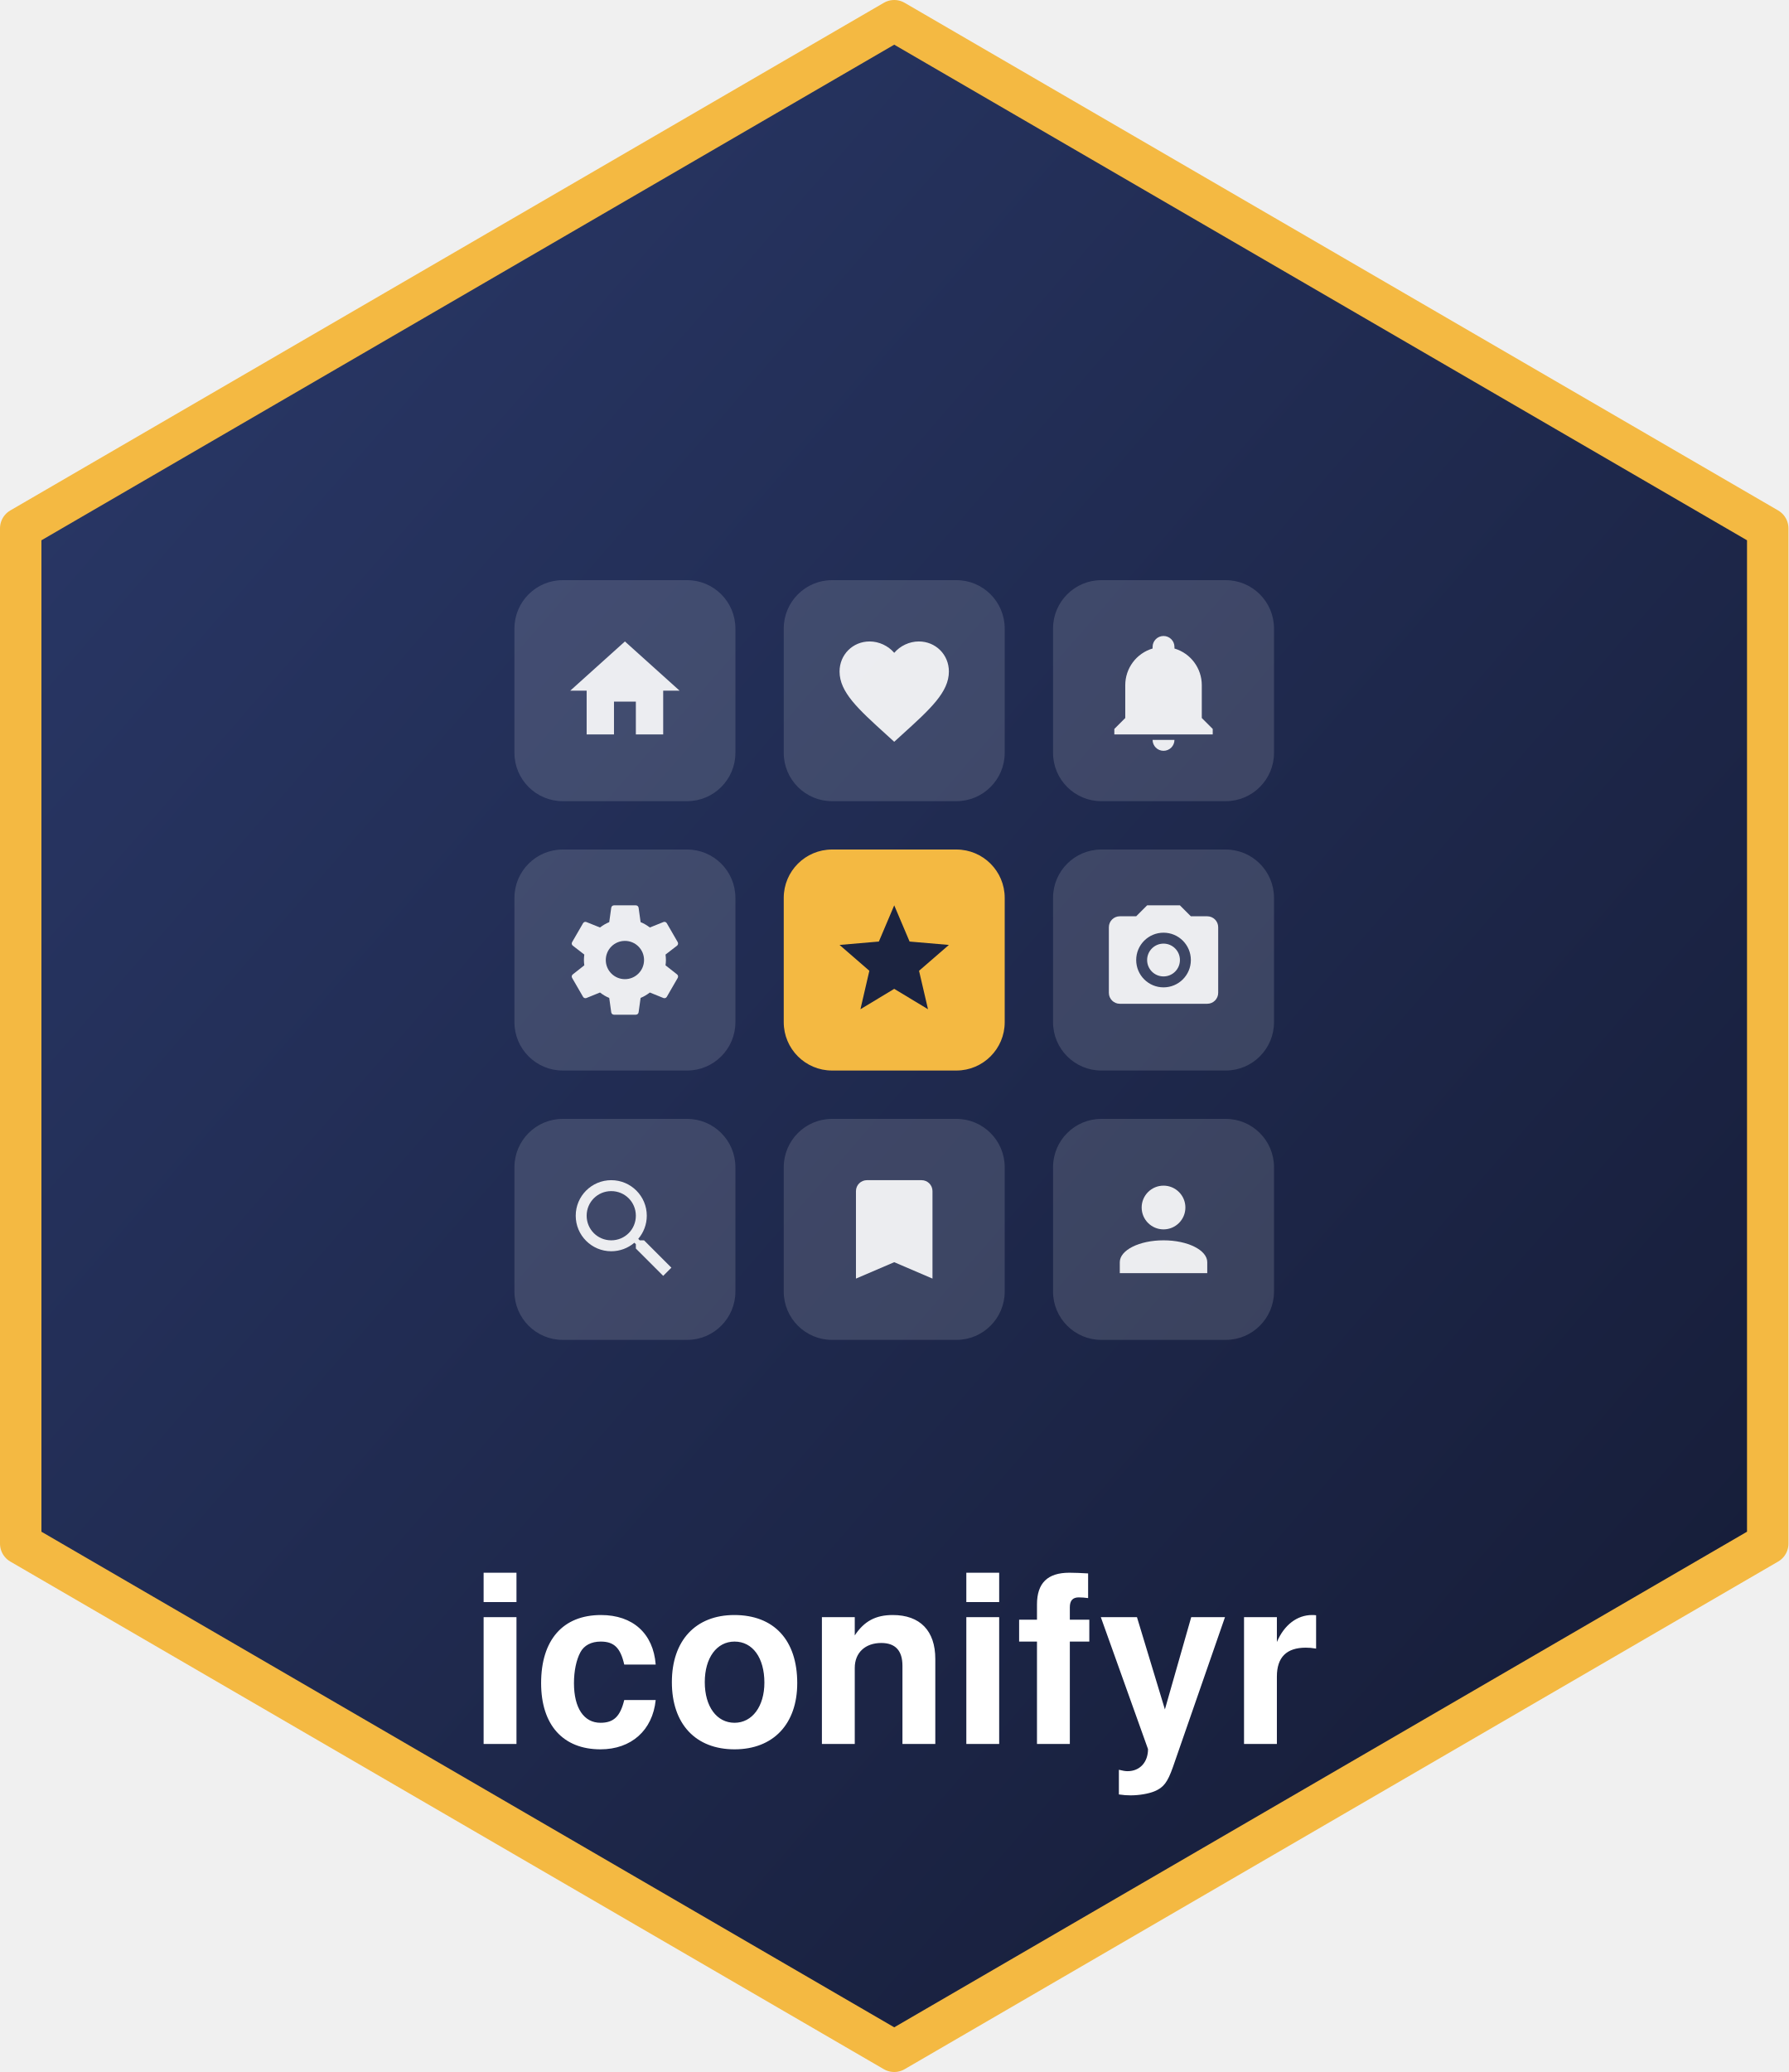
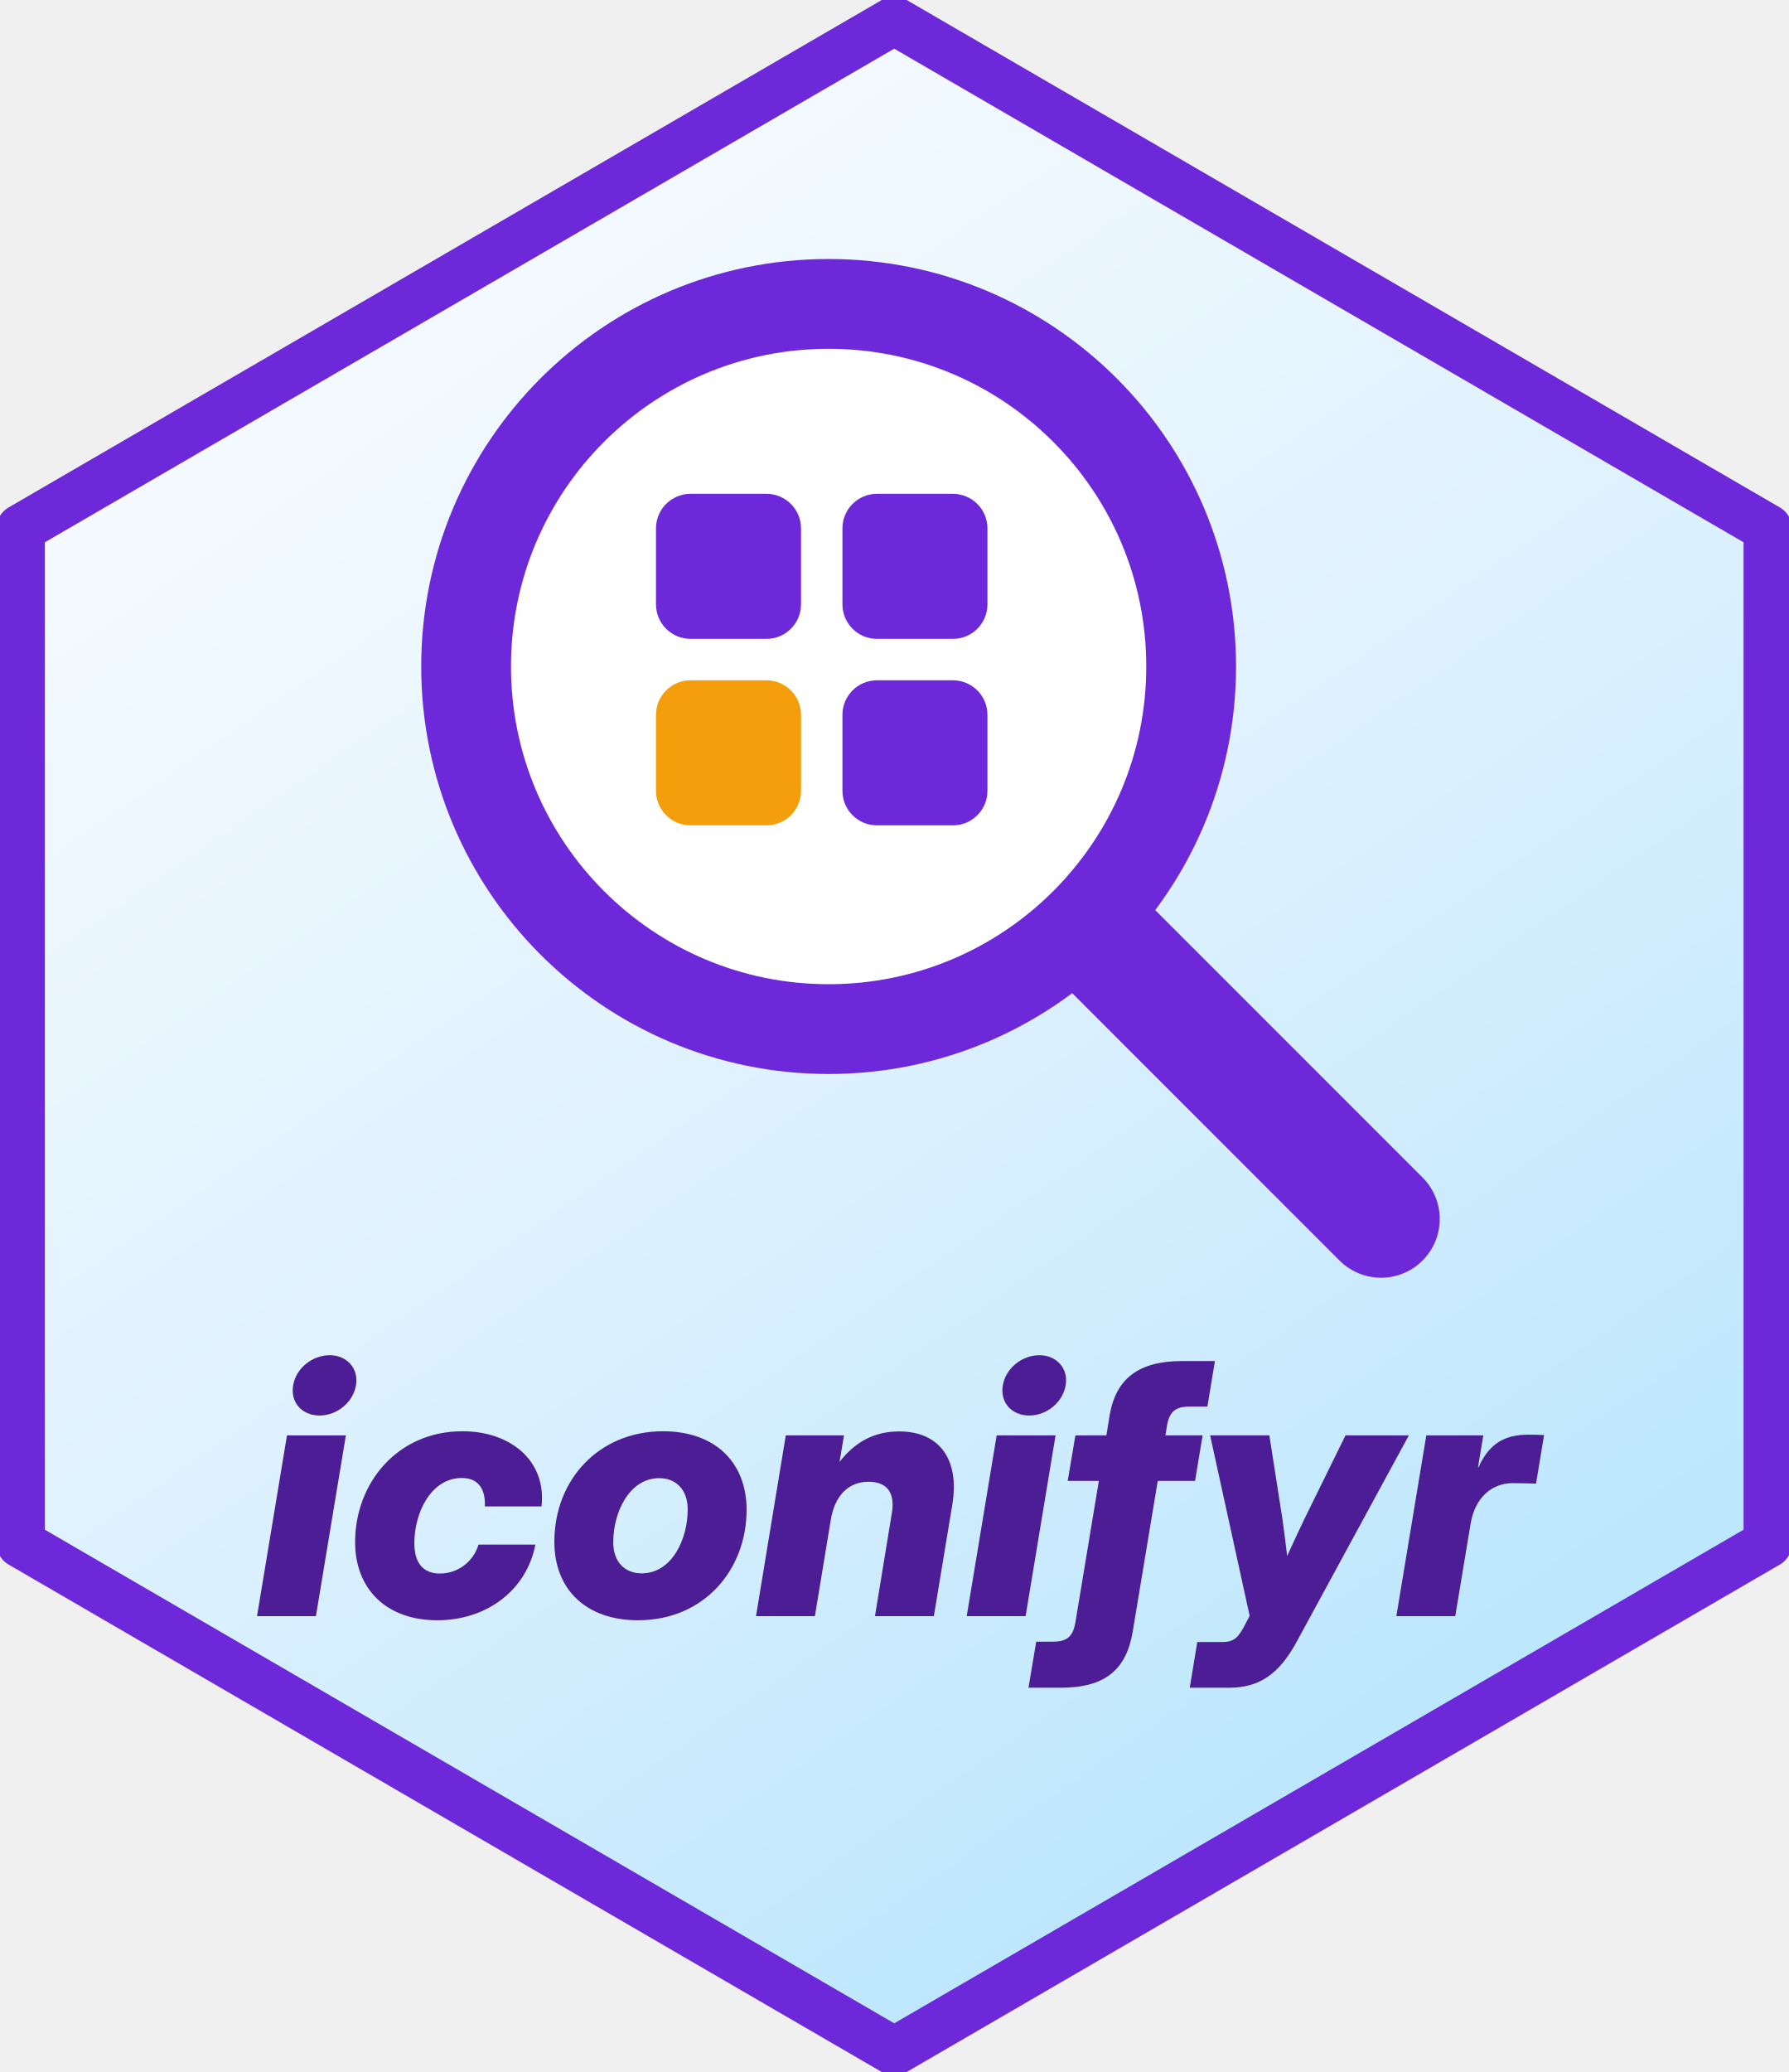
<svg xmlns="http://www.w3.org/2000/svg" viewBox="0 0 518 600" width="518" height="600">
  <defs>
-     <linearGradient id="bg" x1="0" y1="0" x2="1" y2="1">
-       <stop offset="0" stop-color="#2b3a6b" />
-       <stop offset="1" stop-color="#141a33" />
+     <linearGradient id="g" x1="0" y1="0" x2="0.6" y2="1">
+       <stop offset="0" stop-color="#ffffff" />
+       <stop offset="0.55" stop-color="#e0f2fe" />
+       <stop offset="1" stop-color="#bae6fd" />
    </linearGradient>
  </defs>
-   <polygon points="259,6 512,153 512,447 259,594 6,447 6,153" fill="url(#bg)" stroke="#f4b942" stroke-width="12" stroke-linejoin="round" />
-   <rect x="149" y="168" width="64" height="64" rx="14" fill="#ffffff" fill-opacity="0.14" />
-   <g transform="translate(162.0 181.0) scale(1.5833)">
-     <path d="M10 20v-6h4v6h5v-8h3L12 3L2 12h3v8z" fill="#ffffff" fill-opacity="0.9" />
+   <polygon points="259,6 512,153 512,447 259,594 6,447 6,153" fill="url(#g)" stroke="#6d28d9" stroke-width="14" stroke-linejoin="round" />
+   <g transform="translate(0 -42)">
+     <circle cx="240" cy="235" r="105" fill="#fff" stroke="#6d28d9" stroke-width="26" />
+     <line x1="318" y1="313" x2="400" y2="395" stroke="#6d28d9" stroke-width="34" stroke-linecap="round" />
+     <rect x="190" y="185" width="42" height="42" rx="10" fill="#6d28d9" />
+     <rect x="244" y="185" width="42" height="42" rx="10" fill="#6d28d9" />
+     <rect x="190" y="239" width="42" height="42" rx="10" fill="#f59e0b" />
+     <rect x="244" y="239" width="42" height="42" rx="10" fill="#6d28d9" />
  </g>
-   <rect x="227" y="168" width="64" height="64" rx="14" fill="#ffffff" fill-opacity="0.14" />
-   <g transform="translate(240.0 181.0) scale(1.5833)">
-     <path d="m12 21.35l-1.45-1.32C5.4 15.36 2 12.27 2 8.5C2 5.41 4.42 3 7.5 3c1.74 0 3.41.81 4.5 2.08C13.09 3.81 14.76 3 16.5 3C19.58 3 22 5.41 22 8.5c0 3.77-3.4 6.86-8.55 11.53z" fill="#ffffff" fill-opacity="0.9" />
-   </g>
-   <rect x="305" y="168" width="64" height="64" rx="14" fill="#ffffff" fill-opacity="0.14" />
-   <g transform="translate(318.0 181.0) scale(1.5833)">
-     <path d="M21 19v1H3v-1l2-2v-6c0-3.1 2.03-5.83 5-6.71V4a2 2 0 0 1 2-2a2 2 0 0 1 2 2v.29c2.97.88 5 3.61 5 6.71v6zm-7 2a2 2 0 0 1-2 2a2 2 0 0 1-2-2" fill="#ffffff" fill-opacity="0.9" />
-   </g>
-   <rect x="149" y="246" width="64" height="64" rx="14" fill="#ffffff" fill-opacity="0.14" />
-   <g transform="translate(162.0 259.0) scale(1.5833)">
-     <path d="M12 15.5A3.5 3.5 0 0 1 8.5 12A3.5 3.5 0 0 1 12 8.5a3.5 3.5 0 0 1 3.5 3.5a3.5 3.5 0 0 1-3.5 3.5m7.43-2.53c.04-.32.07-.64.07-.97s-.03-.66-.07-1l2.11-1.63c.19-.15.24-.42.12-.64l-2-3.46c-.12-.22-.39-.31-.61-.22l-2.49 1c-.52-.39-1.06-.73-1.69-.98l-.37-2.65A.506.506 0 0 0 14 2h-4c-.25 0-.46.18-.5.42l-.37 2.65c-.63.25-1.17.59-1.69.98l-2.49-1c-.22-.09-.49 0-.61.22l-2 3.46c-.13.22-.07.49.12.64L4.57 11c-.04.34-.07.67-.07 1s.03.65.07.97l-2.11 1.66c-.19.15-.25.42-.12.64l2 3.46c.12.22.39.3.61.22l2.49-1.01c.52.4 1.06.74 1.69.99l.37 2.65c.04.24.25.42.5.42h4c.25 0 .46-.18.5-.42l.37-2.65c.63-.26 1.17-.59 1.69-.99l2.49 1.01c.22.08.49 0 .61-.22l2-3.46c.12-.22.07-.49-.12-.64z" fill="#ffffff" fill-opacity="0.9" />
-   </g>
-   <rect x="227" y="246" width="64" height="64" rx="14" fill="#f4b942" />
-   <g transform="translate(240.0 259.0) scale(1.5833)">
-     <path d="M12 17.27L18.18 21l-1.64-7.03L22 9.24l-7.19-.62L12 2L9.19 8.62L2 9.24l5.45 4.73L5.82 21z" fill="#1b2340" />
-   </g>
-   <rect x="305" y="246" width="64" height="64" rx="14" fill="#ffffff" fill-opacity="0.14" />
-   <g transform="translate(318.0 259.0) scale(1.5833)">
-     <path d="M4 4h3l2-2h6l2 2h3a2 2 0 0 1 2 2v12a2 2 0 0 1-2 2H4a2 2 0 0 1-2-2V6a2 2 0 0 1 2-2m8 3a5 5 0 0 0-5 5a5 5 0 0 0 5 5a5 5 0 0 0 5-5a5 5 0 0 0-5-5m0 2a3 3 0 0 1 3 3a3 3 0 0 1-3 3a3 3 0 0 1-3-3a3 3 0 0 1 3-3" fill="#ffffff" fill-opacity="0.9" />
-   </g>
-   <rect x="149" y="324" width="64" height="64" rx="14" fill="#ffffff" fill-opacity="0.14" />
-   <g transform="translate(162.0 337.0) scale(1.5833)">
-     <path d="M9.5 3A6.5 6.5 0 0 1 16 9.5c0 1.61-.59 3.09-1.56 4.23l.27.27h.79l5 5l-1.5 1.5l-5-5v-.79l-.27-.27A6.52 6.52 0 0 1 9.5 16A6.5 6.5 0 0 1 3 9.5A6.5 6.5 0 0 1 9.5 3m0 2C7 5 5 7 5 9.5S7 14 9.5 14S14 12 14 9.5S12 5 9.5 5" fill="#ffffff" fill-opacity="0.9" />
-   </g>
-   <rect x="227" y="324" width="64" height="64" rx="14" fill="#ffffff" fill-opacity="0.14" />
-   <g transform="translate(240.0 337.0) scale(1.5833)">
-     <path d="M17 3H7a2 2 0 0 0-2 2v16l7-3l7 3V5a2 2 0 0 0-2-2" fill="#ffffff" fill-opacity="0.9" />
-   </g>
-   <rect x="305" y="324" width="64" height="64" rx="14" fill="#ffffff" fill-opacity="0.14" />
-   <g transform="translate(318.0 337.0) scale(1.5833)">
-     <path d="M12 4a4 4 0 0 1 4 4a4 4 0 0 1-4 4a4 4 0 0 1-4-4a4 4 0 0 1 4-4m0 10c4.42 0 8 1.79 8 4v2H4v-2c0-2.21 3.58-4 8-4" fill="#ffffff" fill-opacity="0.9" />
-   </g>
-   <text x="259" y="505" text-anchor="middle" font-family="Helvetica, Arial, sans-serif" font-weight="700" font-size="68" fill="#ffffff">iconifyr</text>
+   <path d="M74.446 468.0H91.501L100.177 415.646H83.122ZM92.542 409.895C97.649 409.895 102.259 406.077 103.102 401.169C103.945 396.31 100.524 392.443 95.467 392.443C90.361 392.443 85.7 396.31 84.907 401.169C84.064 406.077 87.436 409.895 92.542 409.895ZM126.652 469.19C141.079 469.19 152.581 460.365 155.06 447.276H138.6C137.212 451.986 132.849 455.655 127.395 455.655C122.487 455.655 120.008 452.482 120.008 446.88C120.008 438.055 124.817 427.991 133.791 427.991C138.997 427.991 140.633 431.808 140.434 436.221H156.845C158.332 423.082 147.97 414.456 133.94 414.456C115.051 414.456 102.854 429.528 102.854 446.533C102.854 460.216 111.977 469.19 126.652 469.19ZM184.757 469.19C204.043 469.19 216.239 454.465 216.239 437.212C216.239 423.33 206.968 414.456 192.045 414.456C173.552 414.456 160.563 428.387 160.563 446.483C160.563 460.365 169.884 469.19 184.757 469.19ZM185.848 455.606C181.187 455.606 177.618 452.532 177.618 446.582C177.618 437.906 182.278 428.04 190.954 428.04C195.615 428.04 199.184 431.164 199.184 437.113C199.184 445.69 194.623 455.606 185.848 455.606ZM240.631 440.088C241.821 432.998 245.787 429.081 251.588 429.081C256.595 429.081 259.322 431.907 258.331 438.055L253.422 468.0H270.477L275.832 435.675C277.964 422.735 272.213 414.505 260.413 414.505C253.026 414.505 247.523 417.728 243.16 423.33L244.449 415.646H227.592L218.966 468.0H236.021ZM279.996 468.0H297.051L305.727 415.646H288.672ZM298.092 409.895C303.199 409.895 307.809 406.077 308.652 401.169C309.495 396.31 306.074 392.443 301.017 392.443C295.911 392.443 291.25 396.31 290.457 401.169C289.614 406.077 292.986 409.895 298.092 409.895ZM348.315 415.646H337.556L338.002 412.82C338.697 408.854 340.432 407.317 344.448 407.317H349.703L351.884 394.129H342.316C329.872 394.129 323.179 399.186 321.394 409.845L320.452 415.646H311.478L309.247 428.833H318.27L311.478 469.785C310.784 473.85 309.098 475.387 304.984 475.387H300.125L297.894 488.724H307.215C320.006 488.724 326.252 483.567 328.087 472.412L335.325 428.833H346.133ZM344.596 488.724H356.049C364.725 488.724 370.526 484.757 375.582 475.387L408.056 415.646H389.712L377.863 439.741C376.128 443.36 374.442 446.979 372.806 450.598C372.409 446.979 371.914 443.36 371.418 439.741L367.65 415.646H350.496L361.949 467.901L360.709 470.281C358.726 474.098 357.586 475.486 354.016 475.486H346.778ZM404.437 468.0H421.492L425.954 441.178C427.193 433.742 432.052 429.478 438.15 429.478C440.629 429.478 443.703 429.577 444.892 429.627L447.223 415.547C445.834 415.497 444.397 415.447 442.612 415.447C435.572 415.447 431.258 418.224 428.234 424.867H428.085L429.622 415.646H413.113Z" fill="#4c1d95" />
</svg>
